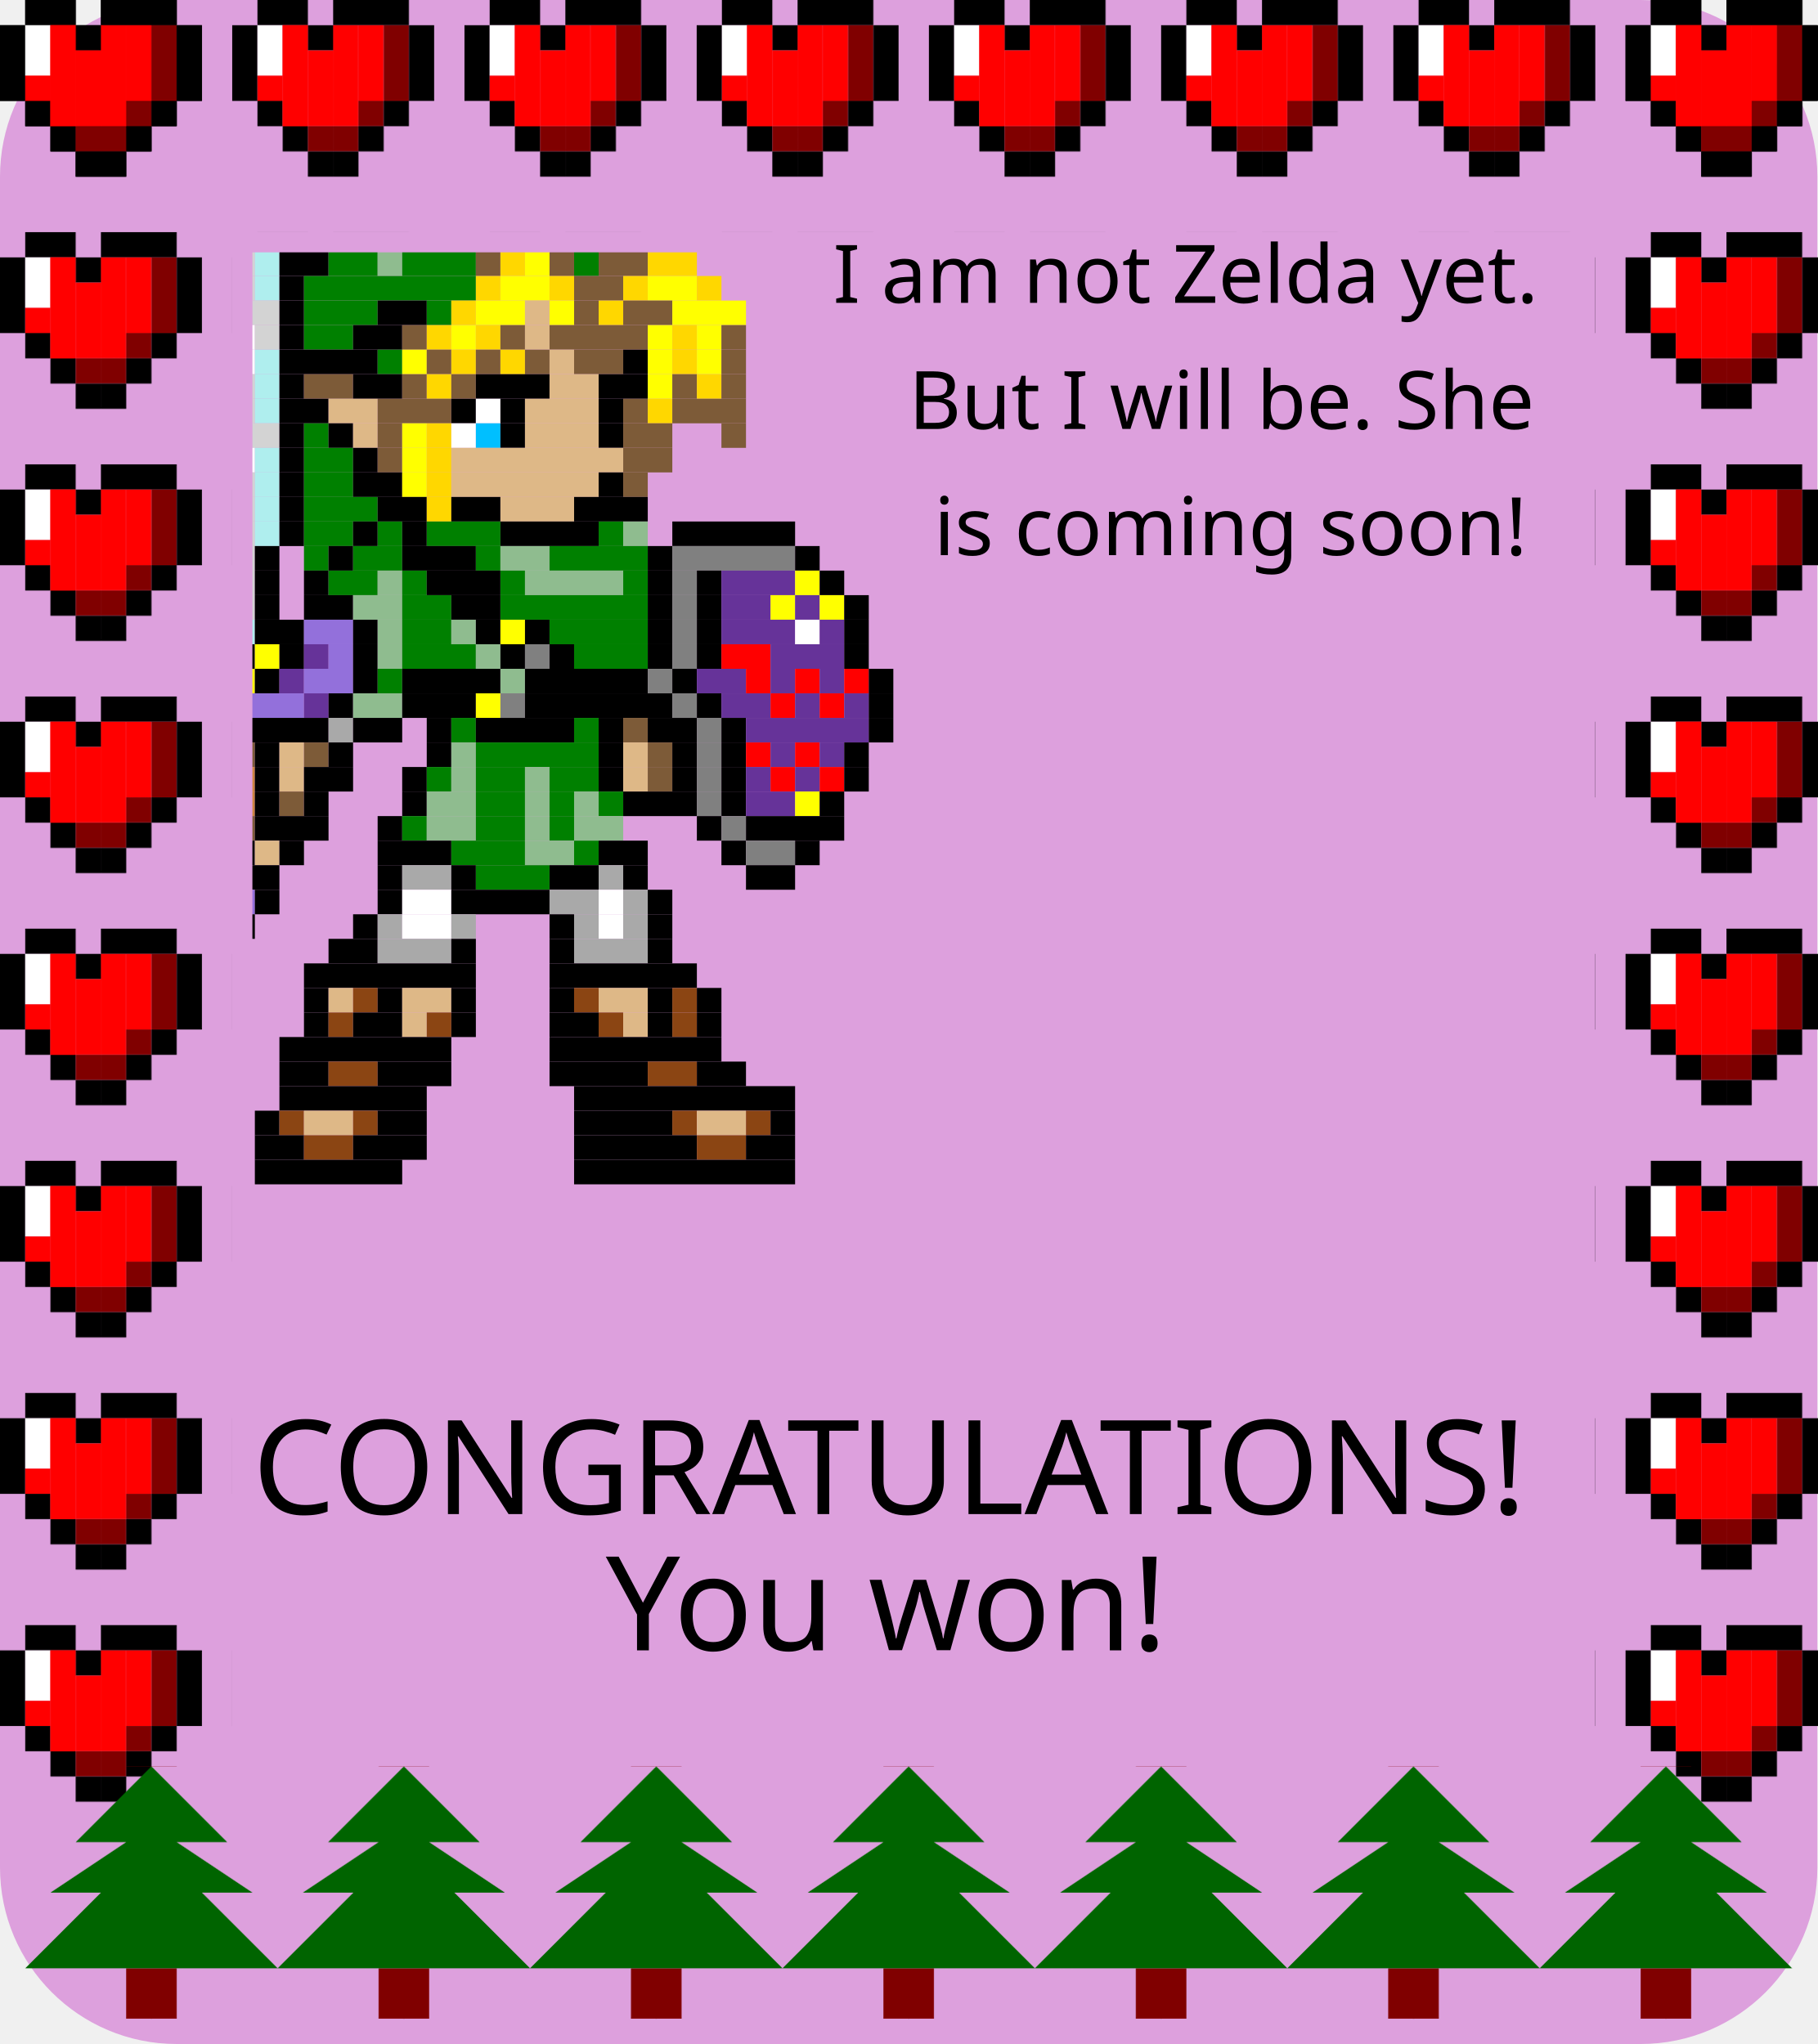
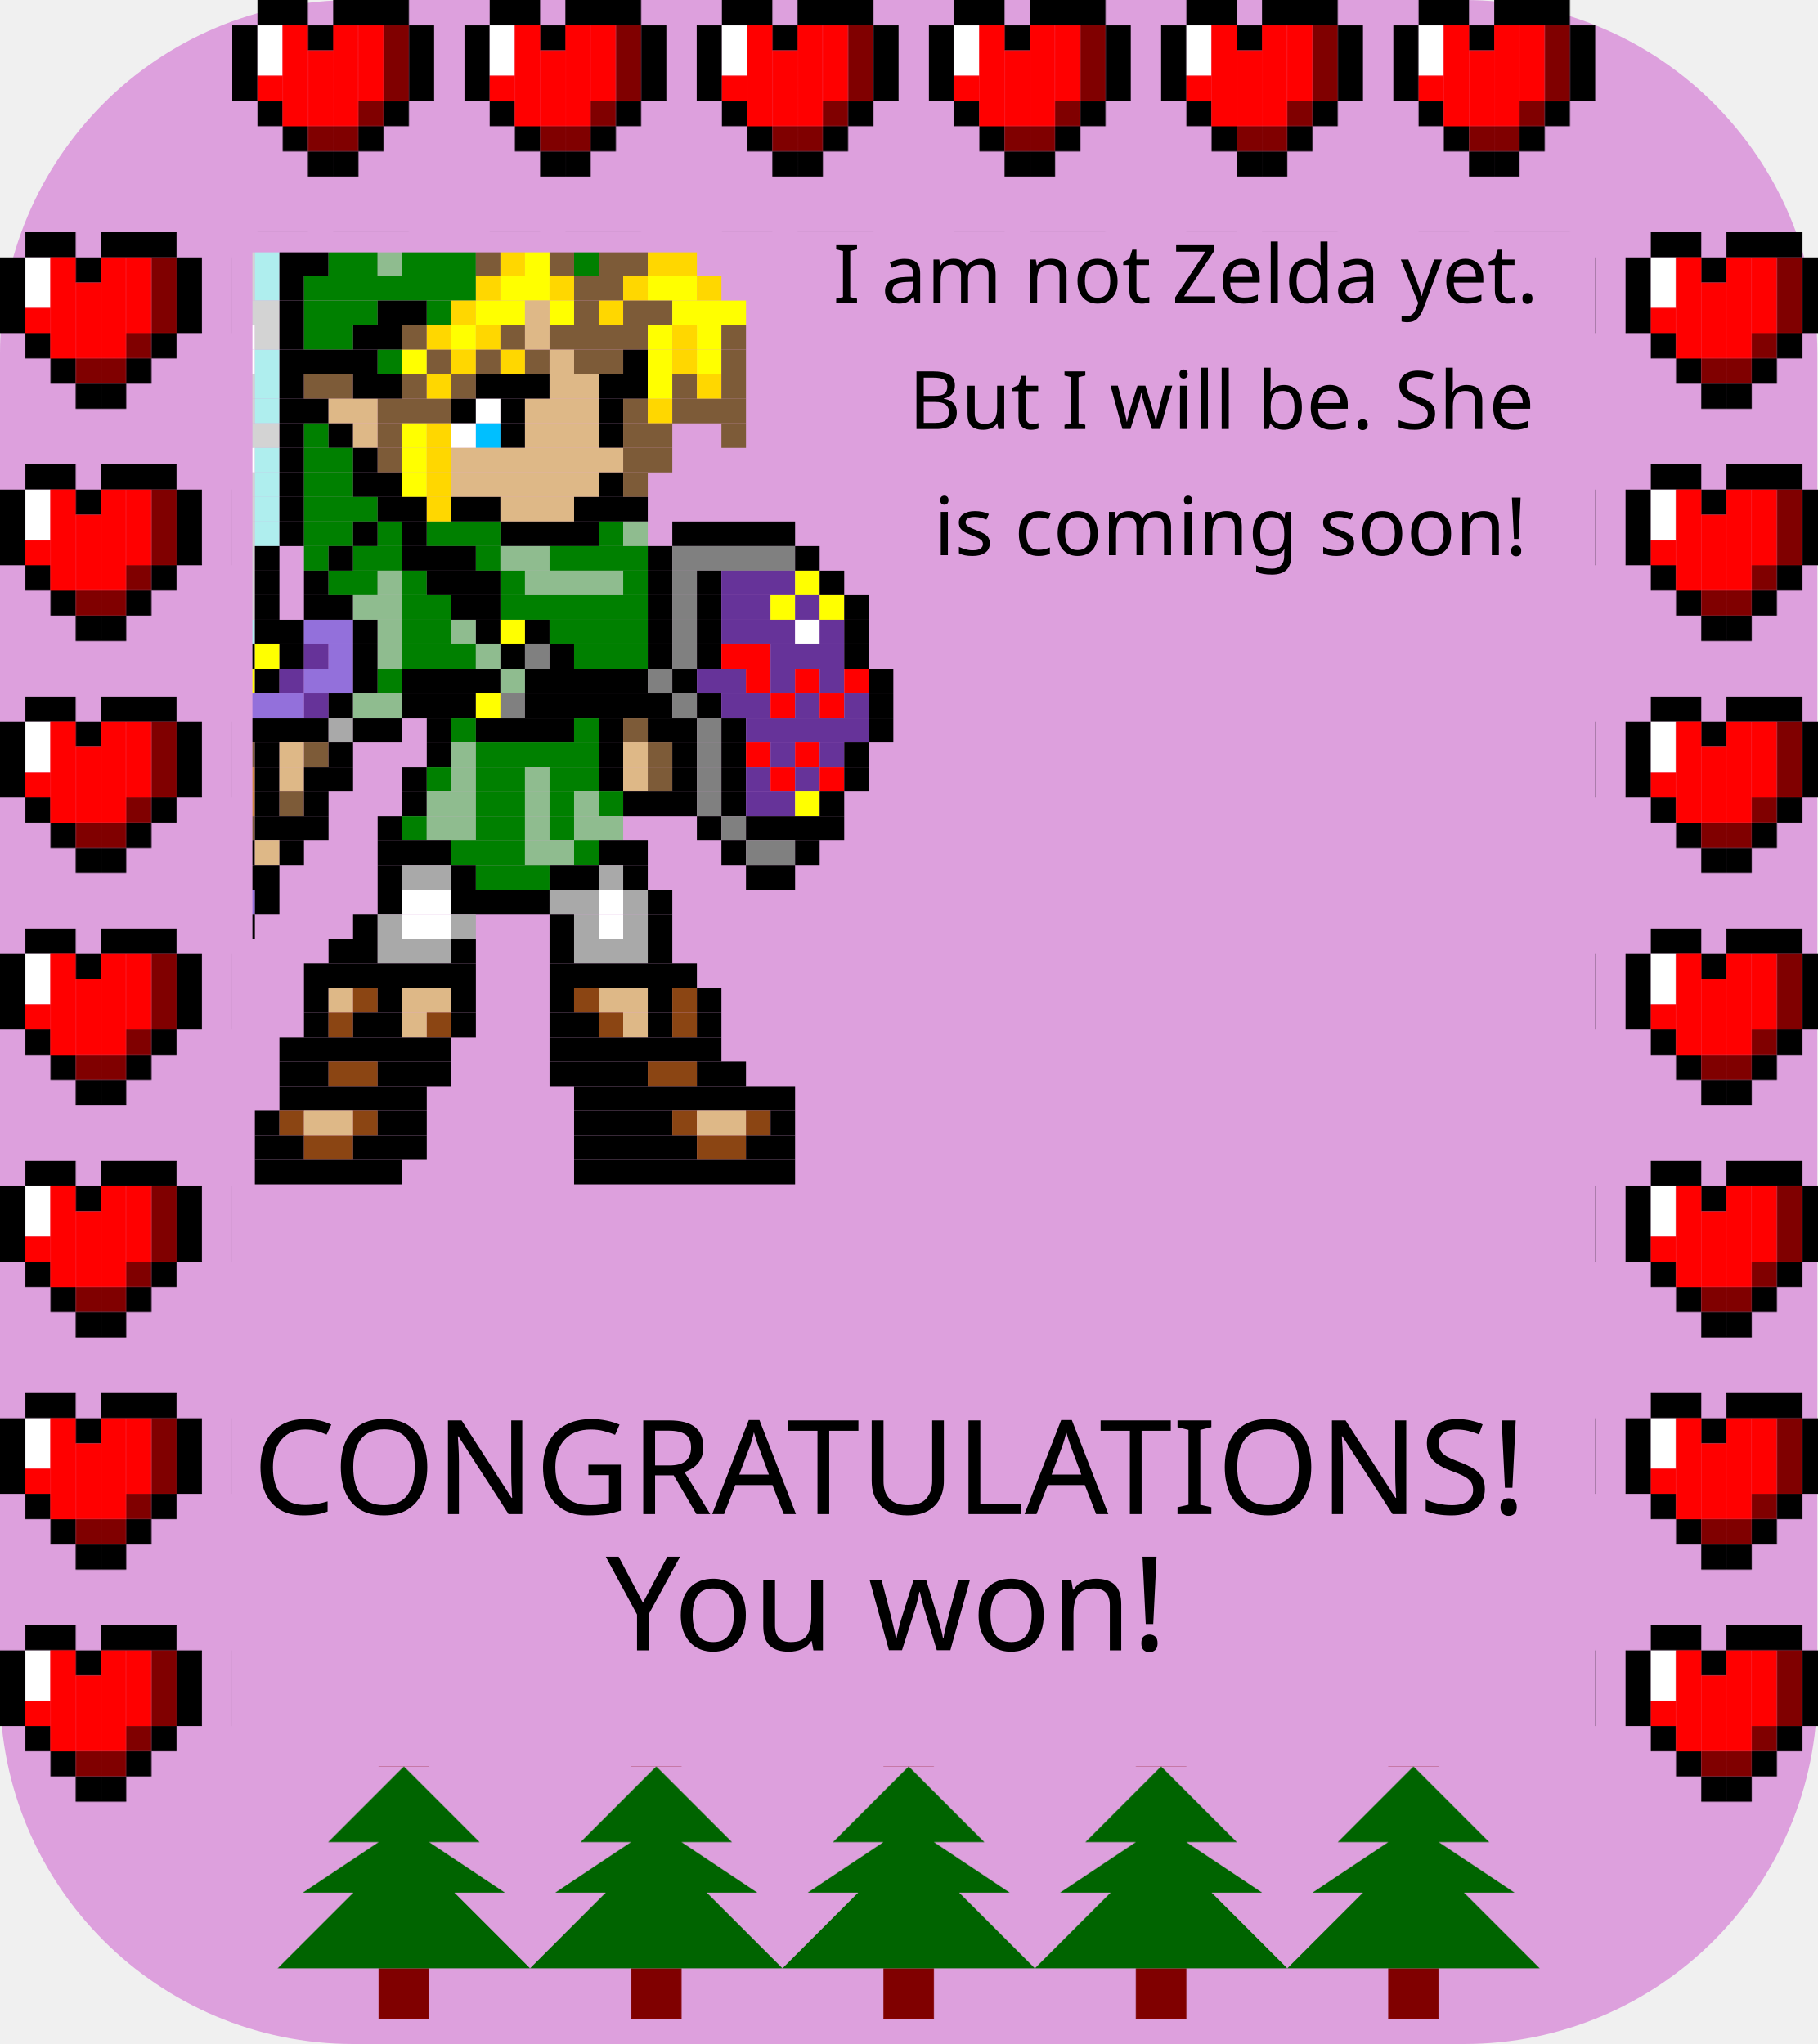
<svg xmlns="http://www.w3.org/2000/svg" width="360" height="405" id="block1">
  <defs>
    <pattern id="jewels" patternUnits="userSpaceOnUse" x="0" y="0" height="46" width="46">
      <rect width="10" height="5" x="5" y="0" fill="black" />
      <rect width="15" height="5" x="20" y="0" fill="black" />
      <rect width="5" height="15" x="0" y="5" fill="black" />
      <rect width="5" height="10" x="5" y="5" fill="white" />
      <rect width="5" height="5" x="5" y="15" fill="red" />
      <rect width="5" height="5" x="5" y="20" fill="black" />
      <rect width="5" height="20" x="10" y="5" fill="red" />
      <rect width="5" height="5" x="10" y="25" fill="black" />
      <rect width="5" height="5" x="15" y="5" fill="black" />
      <rect width="5" height="20" x="10" y="5" fill="red" />
      <rect width="5" height="15" x="15" y="10" fill="red" />
      <rect width="5" height="5" x="15" y="25" fill="maroon" />
      <rect width="5" height="5" x="15" y="30" fill="black" />
      <rect width="5" height="20" x="20" y="5" fill="red" />
      <rect width="5" height="5" x="20" y="25" fill="maroon" />
      <rect width="5" height="5" x="20" y="30" fill="black" />
      <rect width="5" height="15" x="25" y="5" fill="red" />
      <rect width="5" height="5" x="25" y="20" fill="maroon" />
      <rect width="5" height="5" x="25" y="25" fill="black" />
      <rect width="5" height="15" x="30" y="5" fill="maroon" />
      <rect width="5" height="5" x="30" y="20" fill="black" />
      <rect width="5" height="15" x="35" y="5" fill="black" />
    </pattern>
    <pattern width="360" height="1000" id="link" patternUnits="userSpaceOnUse" x="0" y="0" viewBox="-90 420 740 1000">
      <rect width="50" height="10" fill="black" x="130" y="0" />
      <rect width="20" height="10" fill="black" x="110" y="10" />
      <rect width="50" height="10" fill="green" x="130" y="10" />
      <rect width="20" height="10" fill="black" x="180" y="10" />
      <rect width="10" height="10" fill="black" x="50" y="20" />
      <rect width="20" height="10" fill="black" x="90" y="20" />
      <rect width="30" height="10" fill="green" x="110" y="20" />
      <rect width="40" height="10" fill="darkseagreen" x="140" y="20" />
      <rect width="20" height="10" fill="green" x="180" y="20" />
      <rect width="20" height="10" fill="black" x="200" y="20" />
      <rect width="10" height="10" fill="black" x="40" y="30" />
      <rect width="10" height="10" fill="paleturquoise" x="50" y="30" />
      <rect width="10" height="10" fill="black" x="60" y="30" />
      <rect width="20" height="10" fill="black" x="80" y="30" />
      <rect width="20" height="10" fill="green" x="100" y="30" />
      <rect width="80" height="10" fill="darkseagreen" x="120" y="30" />
      <rect width="20" height="10" fill="green" x="190" y="30" />
      <rect width="20" height="10" fill="darkseagreen" x="120" y="30" />
      <rect width="10" height="10" fill="black" x="210" y="30" />
      <rect width="10" height="10" fill="black" x="30" y="40" />
      <rect width="10" height="10" fill="white" x="40" y="40" />
      <rect width="10" height="10" fill="lightgrey" x="50" y="40" />
      <rect width="10" height="10" fill="paleturquoise" x="60" y="40" />
      <rect width="20" height="10" fill="black" x="70" y="40" />
      <rect width="20" height="10" fill="green" x="90" y="40" />
      <rect width="30" height="10" fill="darkseagreen" x="110" y="40" />
      <rect width="20" height="10" fill="green" x="140" y="40" />
      <rect width="20" height="10" fill="#7d5b38" x="160" y="40" class="brown" />
      <rect width="20" height="10" fill="darkseagreen" x="180" y="40" />
      <rect width="20" height="10" fill="green" x="200" y="40" />
      <rect width="10" height="10" fill="black" x="220" y="40" />
      <rect width="10" height="10" fill="black" x="30" y="50" />
      <rect width="10" height="10" fill="white" x="40" y="50" />
      <rect width="10" height="10" fill="lightgrey" x="50" y="50" />
      <rect width="10" height="10" fill="paleturquoise" x="60" y="50" />
      <rect width="20" height="10" fill="black" x="70" y="50" />
      <rect width="20" height="10" fill="green" x="90" y="50" />
      <rect width="10" height="10" fill="darkseagreen" x="110" y="50" />
      <rect width="30" height="10" fill="green" x="120" y="50" />
      <rect width="10" height="10" fill="#7d5b38" x="150" y="50" class="brown" />
      <rect width="10" height="10" fill="gold" x="160" y="50" />
      <rect width="10" height="10" fill="yellow" x="170" y="50" />
      <rect width="10" height="10" fill="#7d5b38" x="180" y="50" class="brown" />
      <rect width="10" height="10" fill="green" x="190" y="50" />
      <rect width="20" height="10" fill="#7d5b38" x="200" y="50" class="brown" />
      <rect width="20" height="10" fill="gold" x="220" y="50" />
      <rect width="10" height="10" fill="black" x="30" y="60" />
      <rect width="10" height="10" fill="white" x="40" y="60" />
      <rect width="10" height="10" fill="lightgrey" x="50" y="60" />
      <rect width="10" height="10" fill="paleturquoise" x="60" y="60" />
      <rect width="10" height="10" fill="black" x="70" y="60" />
      <rect width="70" height="10" fill="green" x="80" y="60" />
      <rect width="10" height="10" fill="gold" x="150" y="60" />
      <rect width="20" height="10" fill="yellow" x="160" y="60" />
      <rect width="10" height="10" fill="gold" x="180" y="60" />
      <rect width="20" height="10" fill="#7d5b38" x="190" y="60" class="brown" />
      <rect width="10" height="10" fill="gold" x="210" y="60" />
      <rect width="20" height="10" fill="yellow" x="220" y="60" />
      <rect width="10" height="10" fill="gold" x="240" y="60" />
      <rect width="10" height="10" x="30" y="70" fill="black" />
      <rect width="10" height="10" fill="white" x="40" y="70" />
      <rect width="20" height="10" fill="lightgrey" x="50" y="70" />
      <rect width="10" height="10" fill="black" x="70" y="70" />
      <rect width="30" height="10" fill="green" x="80" y="70" />
      <rect width="20" height="10" fill="black" x="110" y="70" />
      <rect width="10" height="10" fill="green" x="130" y="70" />
      <rect width="10" height="10" fill="gold" x="140" y="70" />
      <rect width="20" height="10" fill="yellow" x="150" y="70" />
      <rect width="10" height="10" fill="burlywood" x="170" y="70" />
      <rect width="10" height="10" fill="yellow" x="180" y="70" />
      <rect width="10" height="10" fill="#7d5b38" x="190" y="70" class="brown" />
      <rect width="10" height="10" fill="gold" x="200" y="70" />
      <rect width="20" height="10" fill="#7d5b38" x="210" y="70" class="brown" />
      <rect width="30" height="10" fill="yellow" x="230" y="70" />
      <rect width="10" height="10" x="30" y="80" fill="black" />
      <rect width="20" height="10" x="40" y="80" fill="white" />
      <rect width="10" height="10" x="60" y="80" fill="lightgrey" />
      <rect width="10" height="10" x="70" y="80" fill="black" />
      <rect width="20" height="10" x="80" y="80" fill="green" />
      <rect width="20" height="10" x="100" y="80" fill="black" />
      <rect width="10" height="10" x="120" y="80" fill="#7d5b38" class="brown" />
      <rect width="10" height="10" x="130" y="80" fill="gold" />
      <rect width="10" height="10" x="140" y="80" fill="yellow" />
      <rect width="10" height="10" x="150" y="80" fill="gold" />
      <rect width="10" height="10" x="160" y="80" fill="#7d5b38" class="brown" />
      <rect width="10" height="10" x="170" y="80" fill="burlywood" />
      <rect width="40" height="10" x="180" y="80" fill="#7d5b38" class="brown" />
      <rect width="10" height="10" x="220" y="80" fill="yellow" />
      <rect width="10" height="10" x="230" y="80" fill="gold" />
      <rect width="10" height="10" x="240" y="80" fill="yellow" />
      <rect width="10" height="10" x="250" y="80" fill="#7d5b38" class="brown" />
      <rect width="10" height="10" x="30" y="90" fill="black" />
      <rect width="20" height="10" x="40" y="90" fill="white" />
      <rect width="10" height="10" x="60" y="90" fill="paleturquoise" />
      <rect width="40" height="10" x="70" y="90" fill="black" />
      <rect width="10" height="10" x="110" y="90" fill="green" />
      <rect width="10" height="10" x="120" y="90" fill="yellow" />
      <rect width="10" height="10" x="130" y="90" fill="#7d5b38" class="brown" />
      <rect width="10" height="10" x="140" y="90" fill="gold" />
      <rect width="10" height="10" x="150" y="90" fill="#7d5b38" class="brown" />
      <rect width="10" height="10" x="160" y="90" fill="gold" />
      <rect width="10" height="10" x="170" y="90" fill="#7d5b38" class="brown" />
      <rect width="10" height="10" x="180" y="90" fill="burlywood" />
      <rect width="20" height="10" x="190" y="90" fill="#7d5b38" class="brown" />
      <rect width="10" height="10" x="210" y="90" fill="black" />
      <rect width="10" height="10" x="220" y="90" fill="yellow" />
      <rect width="10" height="10" x="230" y="90" fill="gold" />
      <rect width="10" height="10" x="240" y="90" fill="yellow" />
      <rect width="10" height="10" x="250" y="90" fill="#7d5b38" class="brown" />
      <rect width="10" height="10" x="30" y="100" fill="black" />
      <rect width="10" height="10" x="40" y="100" fill="white" />
      <rect width="10" height="10" x="50" y="100" fill="lightgrey" />
      <rect width="10" height="10" x="60" y="100" fill="paleturquoise" />
      <rect width="10" height="10" x="70" y="100" fill="black" />
      <rect width="20" height="10" x="80" y="100" fill="#7d5b38" class="brown" />
      <rect width="20" height="10" x="100" y="100" fill="black" />
      <rect width="10" height="10" x="120" y="100" fill="#7d5b38" class="brown" />
      <rect width="10" height="10" x="130" y="100" fill="gold" />
      <rect width="10" height="10" x="140" y="100" fill="#7d5b38" class="brown" />
      <rect width="30" height="10" x="150" y="100" fill="black" />
      <rect width="20" height="10" x="180" y="100" fill="burlywood" />
      <rect width="20" height="10" x="200" y="100" fill="black" />
      <rect width="10" height="10" x="220" y="100" fill="yellow" />
      <rect width="10" height="10" x="230" y="100" fill="#7d5b38" class="brown" />
      <rect width="10" height="10" x="240" y="100" fill="gold" />
      <rect width="10" height="10" x="250" y="100" fill="#7d5b38" class="brown" />
      <rect width="10" height="10" x="30" y="110" fill="black" />
      <rect width="10" height="10" x="40" y="110" fill="white" />
      <rect width="10" height="10" x="50" y="110" fill="lightgrey" />
      <rect width="10" height="10" x="60" y="110" fill="paleturquoise" />
      <rect width="20" height="10" x="70" y="110" fill="black" />
      <rect width="20" height="10" x="90" y="110" fill="burlywood" />
      <rect width="30" height="10" x="110" y="110" fill="#7d5b38" class="brown" />
      <rect width="10" height="10" x="140" y="110" fill="black" />
      <rect width="10" height="10" x="150" y="110" fill="white" />
      <rect width="10" height="10" x="160" y="110" fill="black" />
      <rect width="30" height="10" x="170" y="110" fill="burlywood" />
      <rect width="10" height="10" x="200" y="110" fill="black" />
      <rect width="10" height="10" x="210" y="110" fill="#7d5b38" class="brown" />
      <rect width="10" height="10" x="220" y="110" fill="gold" />
      <rect width="30" height="10" x="230" y="110" fill="#7d5b38" class="brown" />
      <rect width="10" height="10" x="30" y="120" fill="black" />
      <rect width="10" height="10" x="40" y="120" fill="white" />
      <rect width="20" height="10" x="50" y="120" fill="lightgrey" />
      <rect width="10" height="10" x="70" y="120" fill="black" />
      <rect width="10" height="10" x="80" y="120" fill="green" />
      <rect width="10" height="10" x="90" y="120" fill="black" />
      <rect width="10" height="10" x="100" y="120" fill="burlywood" />
      <rect width="10" height="10" x="110" y="120" fill="#7d5b38" class="brown" />
      <rect width="10" height="10" x="120" y="120" fill="yellow" />
      <rect width="10" height="10" x="130" y="120" fill="gold" />
      <rect width="10" height="10" x="140" y="120" fill="white" />
      <rect width="10" height="10" x="150" y="120" fill="deepskyblue" />
      <rect width="10" height="10" x="160" y="120" fill="black" />
      <rect width="30" height="10" x="170" y="120" fill="burlywood" />
      <rect width="10" height="10" x="200" y="120" fill="black" />
      <rect width="20" height="10" x="210" y="120" fill="#7d5b38" class="brown" />
      <rect width="10" height="10" x="250" y="120" fill="#7d5b38" class="brown" />
      <rect width="10" height="10" x="30" y="130" fill="black" />
      <rect width="20" height="10" x="40" y="130" fill="white" />
      <rect width="10" height="10" x="60" y="130" fill="paleturquoise" />
      <rect width="10" height="10" x="70" y="130" fill="black" />
      <rect width="20" height="10" x="80" y="130" fill="green" />
      <rect width="10" height="10" x="100" y="130" fill="black" />
      <rect width="10" height="10" x="110" y="130" fill="#7d5b38" class="brown" />
      <rect width="10" height="10" x="120" y="130" fill="yellow" />
      <rect width="10" height="10" x="130" y="130" fill="gold" />
      <rect width="70" height="10" x="140" y="130" fill="burlywood" />
      <rect width="20" height="10" x="210" y="130" fill="#7d5b38" class="brown" />
      <rect width="10" height="10" x="30" y="140" fill="black" />
      <rect width="10" height="10" x="40" y="140" fill="white" />
      <rect width="10" height="10" x="50" y="140" fill="lightgrey" />
      <rect width="10" height="10" x="60" y="140" fill="paleturquoise" />
      <rect width="10" height="10" x="70" y="140" fill="black" />
      <rect width="20" height="10" x="80" y="140" fill="green" />
      <rect width="20" height="10" x="100" y="140" fill="black" />
      <rect width="10" height="10" x="120" y="140" fill="yellow" />
      <rect width="10" height="10" x="130" y="140" fill="gold" />
      <rect width="60" height="10" x="140" y="140" fill="burlywood" />
      <rect width="10" height="10" x="200" y="140" fill="black" />
      <rect width="10" height="10" x="210" y="140" fill="#7d5b38" class="brown" />
      <rect width="10" height="10" x="30" y="150" fill="black" />
      <rect width="10" height="10" x="40" y="150" fill="white" />
      <rect width="10" height="10" x="50" y="150" fill="lightgrey" />
      <rect width="10" height="10" x="60" y="150" fill="paleturquoise" />
      <rect width="10" height="10" x="70" y="150" fill="black" />
      <rect width="30" height="10" x="80" y="150" fill="green" />
      <rect width="20" height="10" x="110" y="150" fill="black" />
      <rect width="10" height="10" x="130" y="150" fill="gold" />
      <rect width="20" height="10" x="140" y="150" fill="black" />
      <rect width="30" height="10" x="160" y="150" fill="burlywood" />
      <rect width="30" height="10" x="190" y="150" fill="black" />
      <rect width="10" height="10" x="30" y="160" fill="black" />
      <rect width="10" height="10" x="40" y="160" fill="white" />
      <rect width="10" height="10" x="50" y="160" fill="lightgrey" />
      <rect width="10" height="10" x="60" y="160" fill="paleturquoise" />
      <rect width="10" height="10" x="70" y="160" fill="black" />
      <rect width="20" height="10" x="80" y="160" fill="green" />
      <rect width="10" height="10" x="100" y="160" fill="black" />
      <rect width="10" height="10" x="110" y="160" fill="green" />
      <rect width="10" height="10" x="120" y="160" fill="black" />
      <rect width="30" height="10" x="130" y="160" fill="green" />
      <rect width="40" height="10" x="160" y="160" fill="black" />
      <rect width="10" height="10" x="200" y="160" fill="green" />
      <rect width="10" height="10" x="210" y="160" fill="darkseagreen" />
      <rect width="50" height="10" x="230" y="160" fill="black" />
      <rect width="10" height="10" x="40" y="170" fill="black" />
      <rect width="10" height="10" x="50" y="170" fill="lightgrey" />
      <rect width="10" height="10" x="60" y="170" fill="black" />
      <rect width="10" height="10" x="80" y="170" fill="green" />
      <rect width="10" height="10" x="90" y="170" fill="black" />
      <rect width="20" height="10" x="100" y="170" fill="green" />
      <rect width="30" height="10" x="120" y="170" fill="black" />
      <rect width="10" height="10" x="150" y="170" fill="green" />
      <rect width="20" height="10" x="160" y="170" fill="darkseagreen" />
      <rect width="40" height="10" x="180" y="170" fill="green" />
      <rect width="10" height="10" x="220" y="170" fill="black" />
      <rect width="50" height="10" x="230" y="170" fill="grey" />
      <rect width="10" height="10" x="280" y="170" fill="black" />
      <rect width="10" height="10" x="40" y="180" fill="black" />
      <rect width="10" height="10" x="50" y="180" fill="lightgrey" />
      <rect width="10" height="10" x="60" y="180" fill="black" />
      <rect width="10" height="10" x="80" y="180" fill="black" />
      <rect width="20" height="10" x="90" y="180" fill="green" />
      <rect width="10" height="10" x="110" y="180" fill="darkseagreen" />
      <rect width="10" height="10" x="120" y="180" fill="green" />
      <rect width="30" height="10" x="130" y="180" fill="black" />
      <rect width="10" height="10" x="160" y="180" fill="green" />
      <rect width="40" height="10" x="170" y="180" fill="darkseagreen" />
      <rect width="10" height="10" x="210" y="180" fill="green" />
      <rect width="10" height="10" x="220" y="180" fill="black" />
      <rect width="10" height="10" x="230" y="180" fill="grey" />
      <rect width="10" height="10" x="240" y="180" fill="black" />
      <rect width="30" height="10" x="250" y="180" fill="rebeccapurple" />
      <rect width="10" height="10" x="280" y="180" fill="yellow" />
      <rect width="10" height="10" x="290" y="180" fill="black" />
      <rect width="20" height="10" x="10" y="190" fill="black" />
      <rect width="10" height="10" x="40" y="190" fill="black" />
      <rect width="10" height="10" x="50" y="190" fill="lightgrey" />
      <rect width="10" height="10" x="60" y="190" fill="black" />
      <rect width="20" height="10" x="80" y="190" fill="black" />
      <rect width="20" height="10" x="100" y="190" fill="darkseagreen" />
      <rect width="20" height="10" x="120" y="190" fill="green" />
      <rect width="20" height="10" x="140" y="190" fill="black" />
      <rect width="60" height="10" x="160" y="190" fill="green" />
      <rect width="10" height="10" x="220" y="190" fill="black" />
      <rect width="10" height="10" x="230" y="190" fill="grey" />
      <rect width="10" height="10" x="240" y="190" fill="black" />
      <rect width="20" height="10" x="250" y="190" fill="rebeccapurple" />
      <rect width="10" height="10" x="270" y="190" fill="yellow" />
      <rect width="10" height="10" x="280" y="190" fill="rebeccapurple" />
      <rect width="10" height="10" x="290" y="190" fill="yellow" />
      <rect width="10" height="10" x="300" y="190" fill="black" />
      <rect width="10" height="10" x="0" y="200" fill="black" />
      <rect width="10" height="10" x="10" y="200" fill="rebeccapurple" />
      <rect width="10" height="10" x="20" y="200" fill="mediumpurple" />
      <rect width="20" height="10" x="30" y="200" fill="black" />
      <rect width="10" height="10" x="50" y="200" fill="paleturquoise" />
      <rect width="20" height="10" x="60" y="200" fill="black" />
      <rect width="20" height="10" x="80" y="200" fill="mediumpurple" />
      <rect width="10" height="10" x="100" y="200" fill="black" />
      <rect width="10" height="10" x="110" y="200" fill="darkseagreen" />
      <rect width="20" height="10" x="120" y="200" fill="green" />
      <rect width="10" height="10" x="140" y="200" fill="darkseagreen" />
      <rect width="10" height="10" x="150" y="200" fill="black" />
      <rect width="10" height="10" x="160" y="200" fill="yellow" />
      <rect width="10" height="10" x="170" y="200" fill="black" />
      <rect width="40" height="10" x="180" y="200" fill="green" />
      <rect width="10" height="10" x="220" y="200" fill="black" />
      <rect width="10" height="10" x="230" y="200" fill="grey" />
      <rect width="10" height="10" x="240" y="200" fill="black" />
      <rect width="30" height="10" x="250" y="200" fill="rebeccapurple" />
      <rect width="10" height="10" x="280" y="200" fill="white" />
      <rect width="10" height="10" x="290" y="200" fill="rebeccapurple" />
      <rect width="10" height="10" x="300" y="200" fill="black" />
      <rect width="10" height="10" x="0" y="210" fill="black" />
      <rect width="10" height="10" x="10" y="210" fill="rebeccapurple" />
      <rect width="10" height="10" x="20" y="210" fill="mediumpurple" />
      <rect width="10" height="10" x="30" y="210" fill="black" />
      <rect width="10" height="10" x="40" y="210" fill="yellow" />
      <rect width="10" height="10" x="50" y="210" fill="black" />
      <rect width="10" height="10" x="60" y="210" fill="yellow" />
      <rect width="10" height="10" x="70" y="210" fill="black" />
      <rect width="10" height="10" x="80" y="210" fill="rebeccapurple" />
      <rect width="10" height="10" x="90" y="210" fill="mediumpurple" />
      <rect width="10" height="10" x="100" y="210" fill="black" />
      <rect width="10" height="10" x="110" y="210" fill="darkseagreen" />
      <rect width="30" height="10" x="120" y="210" fill="green" />
      <rect width="10" height="10" x="150" y="210" fill="darkseagreen" />
      <rect width="10" height="10" x="160" y="210" fill="black" />
      <rect width="10" height="10" x="170" y="210" fill="grey" />
      <rect width="10" height="10" x="180" y="210" fill="black" />
      <rect width="30" height="10" x="190" y="210" fill="green" />
      <rect width="10" height="10" x="220" y="210" fill="black" />
      <rect width="10" height="10" x="230" y="210" fill="grey" />
      <rect width="10" height="10" x="240" y="210" fill="black" />
      <rect width="20" height="10" x="250" y="210" fill="red" />
      <rect width="30" height="10" x="270" y="210" fill="rebeccapurple" />
      <rect width="10" height="10" x="300" y="210" fill="black" />
      <rect width="10" height="10" x="0" y="220" fill="black" />
      <rect width="10" height="10" x="10" y="220" fill="rebeccapurple" />
      <rect width="20" height="10" x="20" y="220" fill="mediumpurple" />
      <rect width="10" height="10" x="40" y="220" fill="black" />
      <rect width="10" height="10" x="50" y="220" fill="yellow" />
      <rect width="10" height="10" x="60" y="220" fill="black" />
      <rect width="10" height="10" x="70" y="220" fill="rebeccapurple" />
      <rect width="20" height="10" x="80" y="220" fill="mediumpurple" />
      <rect width="10" height="10" x="100" y="220" fill="black" />
      <rect width="10" height="10" x="110" y="220" fill="green" />
      <rect width="40" height="10" x="120" y="220" fill="black" />
      <rect width="10" height="10" x="160" y="220" fill="darkseagreen" />
      <rect width="50" height="10" x="170" y="220" fill="black" />
      <rect width="10" height="10" x="220" y="220" fill="grey" />
      <rect width="10" height="10" x="230" y="220" fill="black" />
      <rect width="20" height="10" x="240" y="220" fill="rebeccapurple" />
      <rect width="10" height="10" x="260" y="220" fill="red" />
      <rect width="10" height="10" x="270" y="220" fill="rebeccapurple" />
      <rect width="10" height="10" x="280" y="220" fill="red" />
      <rect width="10" height="10" x="290" y="220" fill="rebeccapurple" />
      <rect width="10" height="10" x="300" y="220" fill="red" />
      <rect width="10" height="10" x="310" y="220" fill="black" />
      <rect width="10" height="10" x="10" y="230" fill="black" />
      <rect width="10" height="10" x="20" y="230" fill="rebeccapurple" />
      <rect width="50" height="10" x="30" y="230" fill="mediumpurple" />
      <rect width="10" height="10" x="80" y="230" fill="rebeccapurple" />
      <rect width="10" height="10" x="90" y="230" fill="black" />
      <rect width="20" height="10" x="100" y="230" fill="darkseagreen" />
      <rect width="30" height="10" x="120" y="230" fill="black" />
      <rect width="10" height="10" x="150" y="230" fill="yellow" />
      <rect width="10" height="10" x="160" y="230" fill="grey" />
      <rect width="60" height="10" x="170" y="230" fill="black" />
      <rect width="10" height="10" x="230" y="230" fill="grey" />
      <rect width="10" height="10" x="240" y="230" fill="black" />
      <rect width="20" height="10" x="250" y="230" fill="rebeccapurple" />
      <rect width="10" height="10" x="270" y="230" fill="red" />
      <rect width="10" height="10" x="280" y="230" fill="rebeccapurple" />
      <rect width="10" height="10" x="290" y="230" fill="red" />
      <rect width="10" height="10" x="300" y="230" fill="rebeccapurple" />
      <rect width="10" height="10" x="310" y="230" fill="black" />
      <rect width="70" height="10" x="20" y="240" fill="black" />
      <rect width="10" height="10" x="90" y="240" fill="darkgrey" />
      <rect width="20" height="10" x="100" y="240" fill="black" />
      <rect width="10" height="10" x="130" y="240" fill="black" />
      <rect width="10" height="10" x="140" y="240" fill="green" />
      <rect width="40" height="10" x="150" y="240" fill="black" />
      <rect width="10" height="10" x="190" y="240" fill="green" />
      <rect width="10" height="10" x="200" y="240" fill="black" />
      <rect width="10" height="10" x="210" y="240" fill="#7d5b38" class="brown" />
      <rect width="20" height="10" x="220" y="240" fill="black" />
      <rect width="10" height="10" x="240" y="240" fill="grey" />
      <rect width="10" height="10" x="250" y="240" fill="black" />
      <rect width="50" height="10" x="260" y="240" fill="rebeccapurple" />
      <rect width="10" height="10" x="310" y="240" fill="black" />
      <rect width="10" height="10" x="30" y="250" fill="black" />
      <rect width="20" height="10" x="40" y="250" fill="#7d5b38" class="brown" />
      <rect width="10" height="10" x="60" y="250" fill="black" />
      <rect width="10" height="10" x="70" y="250" fill="burlywood" />
      <rect width="10" height="10" x="80" y="250" fill="#7d5b38" class="brown" />
      <rect width="10" height="10" x="90" y="250" fill="black" />
      <rect width="10" height="10" x="130" y="250" fill="black" />
      <rect width="10" height="10" x="140" y="250" fill="darkseagreen" />
      <rect width="50" height="10" x="150" y="250" fill="green" />
      <rect width="10" height="10" x="200" y="250" fill="black" />
      <rect width="10" height="10" x="210" y="250" fill="burlywood" />
      <rect width="10" height="10" x="220" y="250" fill="#7d5b38" class="brown" />
      <rect width="10" height="10" x="230" y="250" fill="black" />
      <rect width="10" height="10" x="240" y="250" fill="grey" />
      <rect width="10" height="10" x="250" y="250" fill="black" />
      <rect width="10" height="10" x="260" y="250" fill="red" />
      <rect width="10" height="10" x="270" y="250" fill="rebeccapurple" />
      <rect width="10" height="10" x="280" y="250" fill="red" />
      <rect width="10" height="10" x="290" y="250" fill="rebeccapurple" />
      <rect width="10" height="10" x="300" y="250" fill="black" />
      <rect width="10" height="10" x="30" y="260" fill="#7d5b38" class="brown" />
      <rect width="20" height="10" x="40" y="260" fill="peru" />
      <rect width="10" height="10" x="60" y="260" fill="black" />
      <rect width="10" height="10" x="70" y="260" fill="burlywood" />
      <rect width="20" height="10" x="80" y="260" fill="black" />
      <rect width="10" height="10" x="120" y="260" fill="black" />
      <rect width="10" height="10" x="130" y="260" fill="green" />
      <rect width="10" height="10" x="140" y="260" fill="darkseagreen" />
      <rect width="20" height="10" x="150" y="260" fill="green" />
      <rect width="10" height="10" x="170" y="260" fill="darkseagreen" />
      <rect width="20" height="10" x="180" y="260" fill="green" />
      <rect width="10" height="10" x="200" y="260" fill="black" />
      <rect width="10" height="10" x="210" y="260" fill="burlywood" />
      <rect width="10" height="10" x="220" y="260" fill="#7d5b38" class="brown" />
      <rect width="10" height="10" x="230" y="260" fill="black" />
      <rect width="10" height="10" x="240" y="260" fill="grey" />
      <rect width="10" height="10" x="250" y="260" fill="black" />
      <rect width="10" height="10" x="260" y="260" fill="rebeccapurple" />
      <rect width="10" height="10" x="270" y="260" fill="red" />
      <rect width="10" height="10" x="280" y="260" fill="rebeccapurple" />
      <rect width="10" height="10" x="290" y="260" fill="red" />
      <rect width="10" height="10" x="300" y="260" fill="black" />
      <rect width="10" height="10" x="30" y="270" fill="#7d5b38" class="brown" />
      <rect width="20" height="10" x="40" y="270" fill="peru" />
      <rect width="10" height="10" x="60" y="270" fill="black" />
      <rect width="10" height="10" x="70" y="270" fill="#7d5b38" class="brown" />
      <rect width="10" height="10" x="80" y="270" fill="black" />
      <rect width="10" height="10" x="120" y="270" fill="black" />
      <rect width="20" height="10" x="130" y="270" fill="darkseagreen" />
      <rect width="20" height="10" x="150" y="270" fill="green" />
      <rect width="10" height="10" x="170" y="270" fill="darkseagreen" />
      <rect width="10" height="10" x="180" y="270" fill="green" />
      <rect width="10" height="10" x="190" y="270" fill="darkseagreen" />
      <rect width="10" height="10" x="200" y="270" fill="green" />
      <rect width="30" height="10" x="210" y="270" fill="black" />
      <rect width="10" height="10" x="240" y="270" fill="grey" />
      <rect width="10" height="10" x="250" y="270" fill="black" />
      <rect width="20" height="10" x="260" y="270" fill="rebeccapurple" />
      <rect width="10" height="10" x="280" y="270" fill="yellow" />
      <rect width="10" height="10" x="290" y="270" fill="black" />
      <rect width="10" height="10" x="30" y="280" fill="#7d5b38" class="brown" />
      <rect width="10" height="10" x="40" y="280" fill="peru" />
      <rect width="10" height="10" x="50" y="280" fill="#7d5b38" class="brown" />
      <rect width="30" height="10" x="60" y="280" fill="black" />
      <rect width="10" height="10" x="110" y="280" fill="black" />
      <rect width="10" height="10" x="120" y="280" fill="green" />
      <rect width="20" height="10" x="130" y="280" fill="darkseagreen" />
      <rect width="20" height="10" x="150" y="280" fill="green" />
      <rect width="10" height="10" x="170" y="280" fill="darkseagreen" />
      <rect width="10" height="10" x="180" y="280" fill="green" />
      <rect width="20" height="10" x="190" y="280" fill="darkseagreen" />
      <rect width="10" height="10" x="240" y="280" fill="black" />
      <rect width="10" height="10" x="250" y="280" fill="grey" />
      <rect width="40" height="10" x="260" y="280" fill="black" />
      <rect width="10" height="10" x="30" y="290" fill="black" />
      <rect width="10" height="10" x="40" y="290" fill="#7d5b38" class="brown" />
      <rect width="10" height="10" x="50" y="290" fill="black" />
      <rect width="10" height="10" x="60" y="290" fill="burlywood" />
      <rect width="10" height="10" x="70" y="290" fill="black" />
      <rect width="30" height="10" x="110" y="290" fill="black" />
      <rect width="30" height="10" x="140" y="290" fill="green" />
      <rect width="20" height="10" x="170" y="290" fill="darkseagreen" />
      <rect width="10" height="10" x="190" y="290" fill="green" />
      <rect width="20" height="10" x="200" y="290" fill="black" />
      <rect width="10" height="10" x="250" y="290" fill="black" />
      <rect width="20" height="10" x="260" y="290" fill="grey" />
      <rect width="10" height="10" x="280" y="290" fill="black" />
      <rect width="30" height="10" x="40" y="300" fill="black" />
      <rect width="10" height="10" x="110" y="300" fill="black" />
      <rect width="20" height="10" x="120" y="300" fill="darkgrey" />
      <rect width="10" height="10" x="140" y="300" fill="black" />
      <rect width="30" height="10" x="150" y="300" fill="green" />
      <rect width="20" height="10" x="180" y="300" fill="black" />
      <rect width="10" height="10" x="200" y="300" fill="darkgray" />
      <rect width="10" height="10" x="210" y="300" fill="black" />
      <rect width="20" height="10" x="260" y="300" fill="black" />
      <rect width="10" height="10" x="30" y="310" fill="black" />
      <rect width="10" height="10" x="40" y="310" fill="rebeccapurple" />
      <rect width="10" height="10" x="50" y="310" fill="mediumpurple" />
      <rect width="10" height="10" x="60" y="310" fill="black" />
      <rect width="10" height="10" x="110" y="310" fill="black" />
      <rect width="20" height="10" x="120" y="310" fill="white" />
      <rect width="40" height="10" x="140" y="310" fill="black" />
      <rect width="20" height="10" x="180" y="310" fill="darkgray" />
      <rect width="10" height="10" x="200" y="310" fill="white" />
      <rect width="10" height="10" x="210" y="310" fill="darkgrey" />
      <rect width="10" height="10" x="220" y="310" fill="black" />
      <rect width="20" height="10" x="40" y="320" fill="black" />
      <rect width="10" height="10" x="100" y="320" fill="black" />
      <rect width="10" height="10" x="110" y="320" fill="darkgrey" />
      <rect width="20" height="10" x="120" y="320" fill="white" />
      <rect width="10" height="10" x="140" y="320" fill="darkgrey" />
      <rect width="10" height="10" x="180" y="320" fill="black" />
      <rect width="10" height="10" x="190" y="320" fill="darkgray" />
      <rect width="10" height="10" x="200" y="320" fill="white" />
      <rect width="10" height="10" x="210" y="320" fill="darkgrey" />
      <rect width="10" height="10" x="220" y="320" fill="black" />
      <rect width="20" height="10" x="90" y="330" fill="black" />
      <rect width="30" height="10" x="110" y="330" fill="darkgrey" />
      <rect width="10" height="10" x="140" y="330" fill="black" />
      <rect width="10" height="10" x="180" y="330" fill="black" />
      <rect width="30" height="10" x="190" y="330" fill="darkgray" />
      <rect width="10" height="10" x="220" y="330" fill="black" />
      <rect width="70" height="10" x="80" y="340" fill="black" />
      <rect width="60" height="10" x="180" y="340" fill="black" />
      <rect width="10" height="10" x="80" y="350" fill="black" />
      <rect width="10" height="10" x="90" y="350" fill="burlywood" />
      <rect width="10" height="10" x="100" y="350" fill="saddlebrown" />
      <rect width="10" height="10" x="110" y="350" fill="black" />
      <rect width="20" height="10" x="120" y="350" fill="burlywood" />
      <rect width="10" height="10" x="140" y="350" fill="black" />
      <rect width="10" height="10" x="180" y="350" fill="black" />
      <rect width="10" height="10" x="190" y="350" fill="saddlebrown" />
      <rect width="20" height="10" x="200" y="350" fill="burlywood" />
      <rect width="10" height="10" x="220" y="350" fill="black" />
      <rect width="10" height="10" x="230" y="350" fill="saddlebrown" />
      <rect width="10" height="10" x="240" y="350" fill="black" />
      <rect width="10" height="10" x="80" y="360" fill="black" />
      <rect width="10" height="10" x="90" y="360" fill="saddlebrown" />
      <rect width="20" height="10" x="100" y="360" fill="black" />
      <rect width="10" height="10" x="120" y="360" fill="burlywood" />
      <rect width="10" height="10" x="130" y="360" fill="saddlebrown" />
      <rect width="10" height="10" x="140" y="360" fill="black" />
      <rect width="20" height="10" x="180" y="360" fill="black" />
      <rect width="10" height="10" x="200" y="360" fill="saddlebrown" />
      <rect width="10" height="10" x="210" y="360" fill="burlywood" />
      <rect width="10" height="10" x="220" y="360" fill="black" />
      <rect width="10" height="10" x="230" y="360" fill="saddlebrown" />
      <rect width="10" height="10" x="240" y="360" fill="black" />
      <rect width="70" height="10" x="70" y="370" fill="black" />
      <rect width="70" height="10" x="180" y="370" fill="black" />
      <rect width="20" height="10" x="70" y="380" fill="black" />
      <rect width="20" height="10" x="90" y="380" fill="saddlebrown" />
      <rect width="30" height="10" x="110" y="380" fill="black" />
      <rect width="40" height="10" x="180" y="380" fill="black" />
      <rect width="20" height="10" x="220" y="380" fill="saddlebrown" />
      <rect width="20" height="10" x="240" y="380" fill="black" />
      <rect width="60" height="10" x="70" y="390" fill="black" />
      <rect width="90" height="10" x="190" y="390" fill="black" />
      <rect width="10" height="10" x="60" y="400" fill="black" />
      <rect width="10" height="10" x="70" y="400" fill="saddlebrown" />
      <rect width="20" height="10" x="80" y="400" fill="burlywood" />
      <rect width="10" height="10" x="100" y="400" fill="saddlebrown" />
      <rect width="20" height="10" x="110" y="400" fill="black" />
      <rect width="40" height="10" x="190" y="400" fill="black" />
      <rect width="10" height="10" x="230" y="400" fill="saddlebrown" />
      <rect width="20" height="10" x="240" y="400" fill="burlywood" />
      <rect width="10" height="10" x="260" y="400" fill="saddlebrown" />
      <rect width="10" height="10" x="270" y="400" fill="black" />
      <rect width="20" height="10" x="60" y="410" fill="black" />
      <rect width="20" height="10" x="80" y="410" fill="saddlebrown" />
      <rect width="30" height="10" x="100" y="410" fill="black" />
      <rect width="50" height="10" x="190" y="410" fill="black" />
      <rect width="20" height="10" x="240" y="410" fill="saddlebrown" />
      <rect width="20" height="10" x="260" y="410" fill="black" />
      <rect width="60" height="10" x="60" y="420" fill="black" />
      <rect width="90" height="10" x="190" y="420" fill="black" />
    </pattern>
    <pattern id="treePattern" patternUnits="userSpaceOnUse" x="5" y="0" height="50" width="50">
      <rect width="10" height="10" x="20" y="40" fill="maroon" />
      <polygon points="25,0 40,15 30,15 45,25 35,25 50,40 0,40 15,25 5,25 20,15 10,15 " style="fill:darkgreen;" />
    </pattern>
  </defs>
-   <rect width="360" height="405" rx="35" fill="plum" />
-   <rect width="360" height="46" x="0" y="0" fill="url(#jewels)" />
-   <rect width="46" height="360" x="0" y="0" fill="url(#jewels)" />
-   <rect width="46" height="360" x="316" y="0" fill="url(#jewels)" />
+   <rect width="360" height="405" rx="70" fill="plum" />
+   <rect width="275" height="46" x="46" y="0" fill="url(#jewels)" />
+   <rect width="46" height="320" x="0" y="46" fill="url(#jewels)" />
+   <rect width="46" height="320" x="316" y="46" fill="url(#jewels)" />
  <rect width="150" height="250" x="50" y="50" fill="url(#link)" />
  <text x="165" y="60" fill="black" font-family=" 'Lucida Grande', sans-serif" font-size="16">
		I am not Zelda yet.
		<tspan x="180" y="85">
			But I will be. She
		</tspan>
    <tspan x="185" y="110">
			is coming soon!
		</tspan>
  </text>
  <text x="50" y="300" fill="black" font-family="'Lucida Grande', sans-serif" font-size="26">
		CONGRATULATIONS!
		<tspan x="120" y="327">
			You won!
		</tspan>
  </text>
-   <rect width="350" height="50" x="5" y="350" fill="url(#treePattern)" />
+   <rect width="250" height="50" x="55" y="350" fill="url(#treePattern)" />
</svg>
